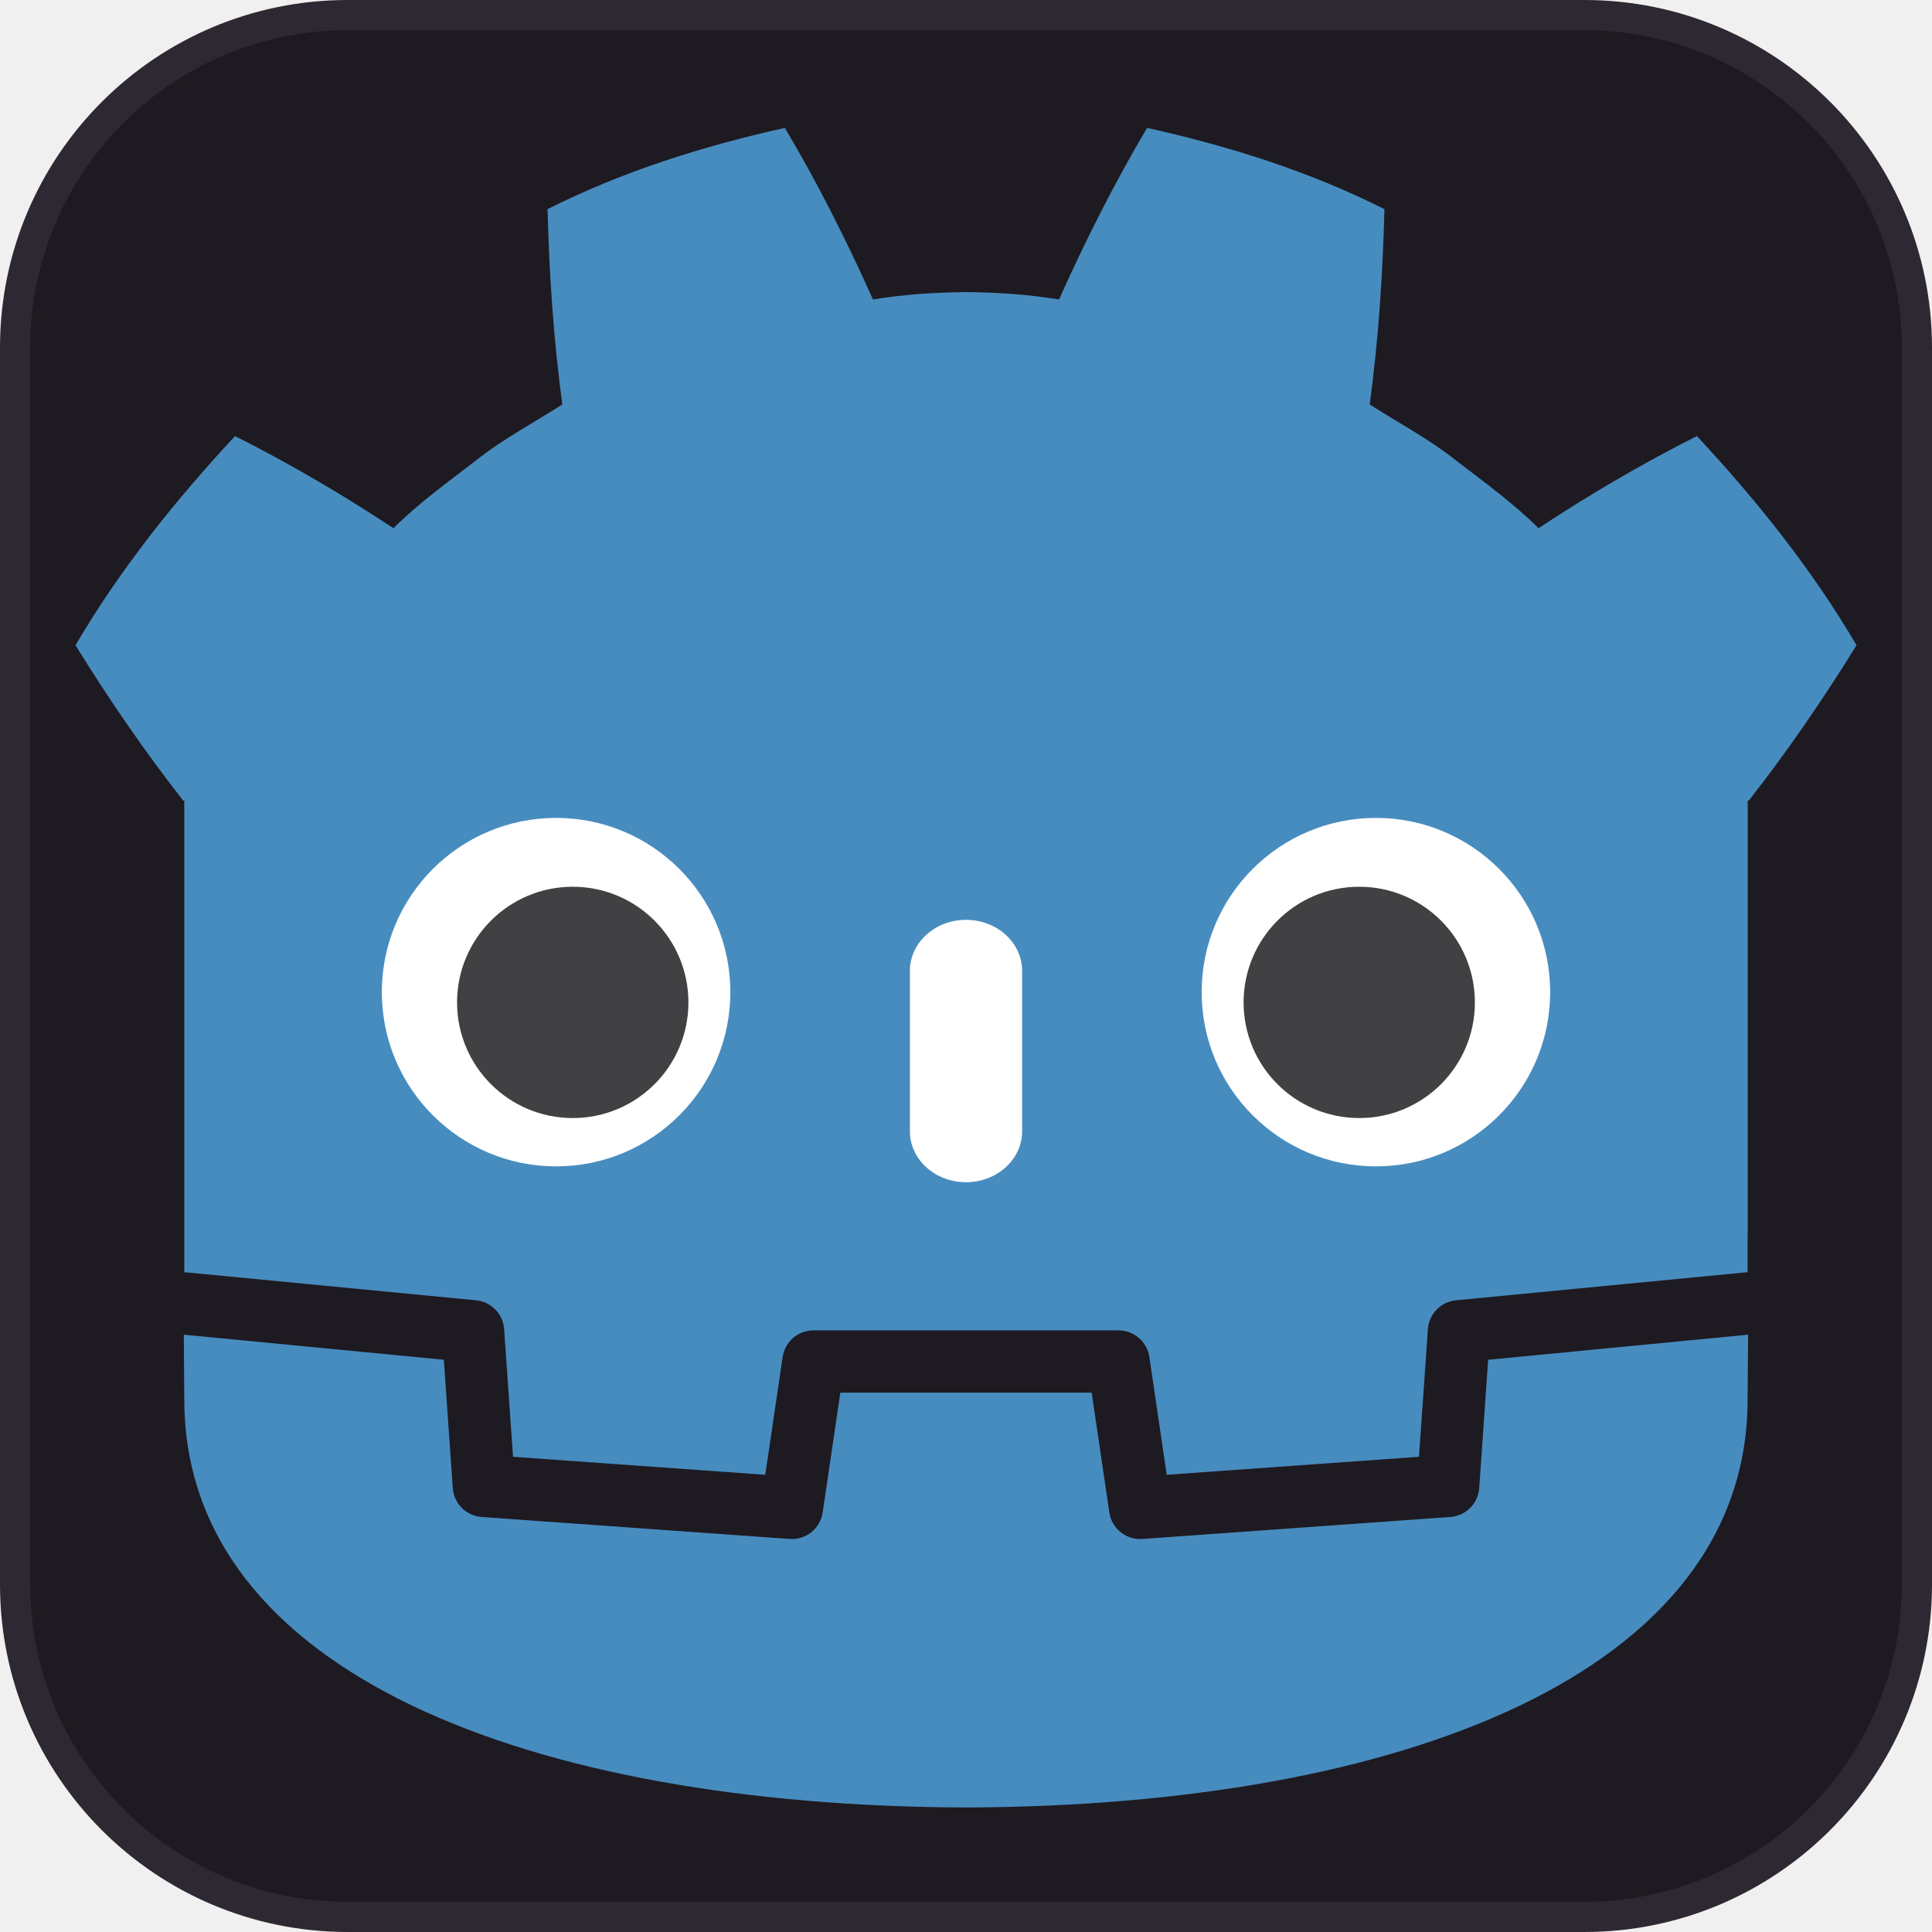
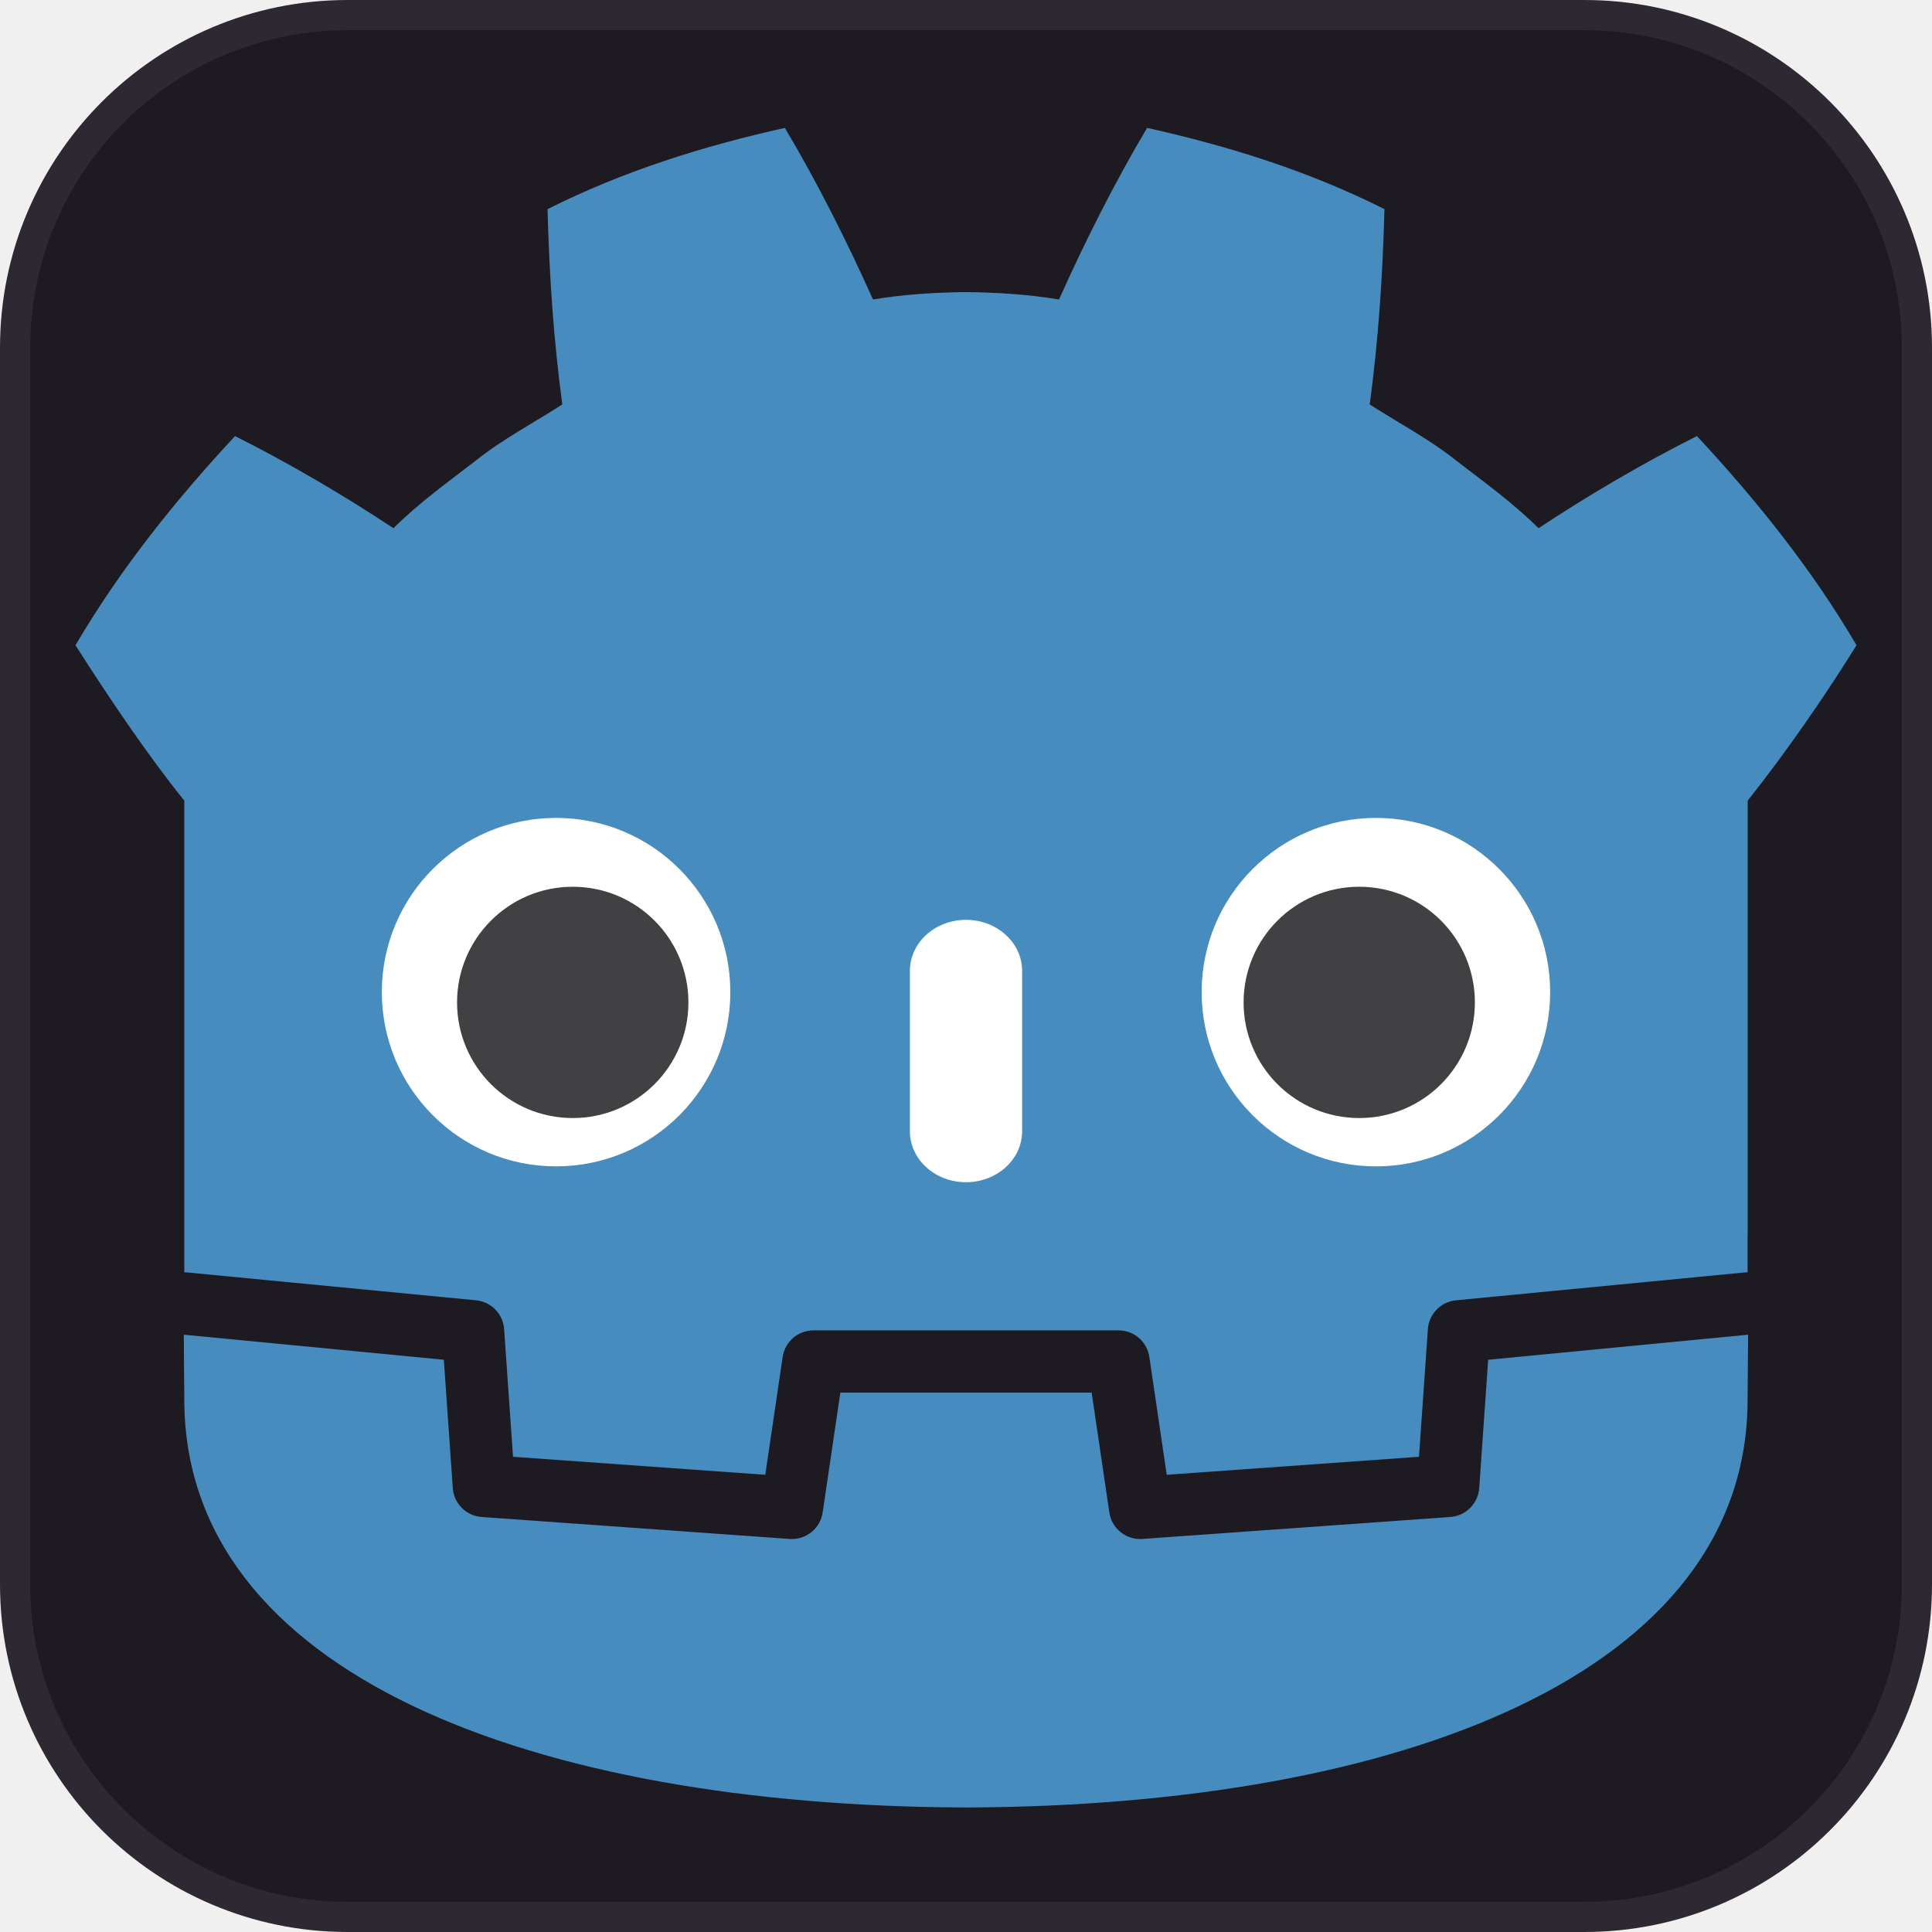
<svg xmlns="http://www.w3.org/2000/svg" height="1024" width="1024">
  <g transform="translate(0 -98.51972)">
    <rect fill="#1e1a21" height="1008" rx="176.286" stroke="#2e2832" stroke-width="16" width="1008" x="8" y="106.52" />
-     <path d="m0 0v-47.514-6.035-5.492c.108-.001.216-.005.323-.015l36.196-3.49c1.896-.183 3.382-1.709 3.514-3.609l1.116-15.978 31.574-2.253 2.175 14.747c.282 1.912 1.922 3.329 3.856 3.329h38.188c1.933 0 3.573-1.417 3.855-3.329l2.175-14.747 31.575 2.253 1.115 15.978c.133 1.9 1.618 3.425 3.514 3.609l36.182 3.49c.107.01.214.014.322.015v4.711l.015.005v54.325h.134c4.795 6.12 9.232 12.569 13.487 19.449-5.651 9.62-12.575 18.217-19.976 26.182-6.864-3.455-13.531-7.369-19.828-11.534-3.151 3.132-6.7 5.694-10.186 8.372-3.425 2.751-7.285 4.768-10.946 7.118 1.09 8.117 1.629 16.108 1.846 24.448-9.446 4.754-19.519 7.906-29.708 10.17-4.068-6.837-7.788-14.241-11.028-21.479-3.842.642-7.702.88-11.567.926v.006c-.027 0-.052-.006-.075-.006-.024 0-.049.006-.073.006v-.006c-3.872-.046-7.729-.284-11.572-.926-3.238 7.238-6.956 14.642-11.03 21.479-10.184-2.264-20.258-5.416-29.703-10.17.216-8.34.755-16.331 1.848-24.448-3.668-2.35-7.523-4.367-10.949-7.118-3.481-2.678-7.036-5.24-10.188-8.372-6.297 4.165-12.962 8.079-19.828 11.534-7.401-7.965-14.321-16.562-19.974-26.182 4.253-6.88 8.693-13.329 13.487-19.449z" fill="#478cbf" transform="matrix(4.23438 0 0 -4.234376 97.67649 522.8624)" />
+     <path d="m0 0v-47.514-6.035-5.492c.108-.001.216-.005.323-.015l36.196-3.49c1.896-.183 3.382-1.709 3.514-3.609l1.116-15.978 31.574-2.253 2.175 14.747c.282 1.912 1.922 3.329 3.856 3.329h38.188c1.933 0 3.573-1.417 3.855-3.329l2.175-14.747 31.575 2.253 1.115 15.978c.133 1.9 1.618 3.425 3.514 3.609l36.182 3.49c.107.01.214.014.322.015v4.711l.015.005v54.325c5.097 6.416 9.923 13.494 13.621 19.449-5.651 9.62-12.575 18.217-19.976 26.182-6.864-3.455-13.531-7.369-19.828-11.534-3.151 3.132-6.7 5.694-10.186 8.372-3.425 2.751-7.285 4.768-10.946 7.118 1.09 8.117 1.629 16.108 1.846 24.448-9.446 4.754-19.519 7.906-29.708 10.17-4.068-6.837-7.788-14.241-11.028-21.479-3.842.642-7.702.88-11.567.926v.006c-.027 0-.052-.006-.075-.006-.024 0-.049.006-.073.006v-.006c-3.872-.046-7.729-.284-11.572-.926-3.238 7.238-6.956 14.642-11.03 21.479-10.184-2.264-20.258-5.416-29.703-10.17.216-8.34.755-16.331 1.848-24.448-3.668-2.35-7.523-4.367-10.949-7.118-3.481-2.678-7.036-5.24-10.188-8.372-6.297 4.165-12.962 8.079-19.828 11.534-7.401-7.965-14.321-16.562-19.974-26.182 4.443-6.974 9.208-13.983 13.621-19.449z" fill="#478cbf" transform="matrix(4.23438 0 0 -4.234376 97.67649 522.8624)" />
    <path d="m0 0-1.121-16.063c-.135-1.936-1.675-3.477-3.611-3.616l-38.555-2.751c-.094-.007-.188-.01-.281-.01-1.916 0-3.569 1.406-3.852 3.33l-2.211 14.994h-31.459l-2.211-14.994c-.297-2.018-2.101-3.469-4.133-3.32l-38.555 2.751c-1.936.139-3.476 1.68-3.611 3.616l-1.121 16.063-32.547 3.138c.015-3.498.06-7.33.06-8.093 0-34.374 43.605-50.896 97.781-51.086h.066.067c54.176.19 97.766 16.712 97.766 51.086 0 .777.047 4.593.063 8.093z" fill="#478cbf" transform="matrix(4.23438 0 0 -4.234376 788.7623 819.221)" />
    <path d="m0 0c0-12.052-9.765-21.815-21.813-21.815-12.042 0-21.81 9.763-21.81 21.815 0 12.044 9.768 21.802 21.81 21.802 12.048 0 21.813-9.758 21.813-21.802" fill="#fff" transform="matrix(4.23438 0 0 -4.234376 387.0978 624.3465)" />
    <path d="m0 0c0-7.994-6.479-14.473-14.479-14.473-7.996 0-14.479 6.479-14.479 14.473s6.483 14.479 14.479 14.479c8 0 14.479-6.485 14.479-14.479" fill="#414042" transform="matrix(4.23438 0 0 -4.234376 364.8732 629.8251)" />
    <path d="m0 0c-3.878 0-7.021 2.858-7.021 6.381v20.081c0 3.52 3.143 6.381 7.021 6.381s7.028-2.861 7.028-6.381v-20.081c0-3.523-3.15-6.381-7.028-6.381" fill="#fff" transform="matrix(4.23438 0 0 -4.234376 511.9932 725.1229)" />
    <path d="m0 0c0-12.052 9.765-21.815 21.815-21.815 12.041 0 21.808 9.763 21.808 21.815 0 12.044-9.767 21.802-21.808 21.802-12.05 0-21.815-9.758-21.815-21.802" fill="#fff" transform="matrix(4.23438 0 0 -4.234376 636.9041 624.3465)" />
    <path d="m0 0c0-7.994 6.477-14.473 14.471-14.473 8.002 0 14.479 6.479 14.479 14.473s-6.477 14.479-14.479 14.479c-7.994 0-14.471-6.485-14.471-14.479" fill="#414042" transform="matrix(4.23438 0 0 -4.234376 659.1343 629.8251)" />
  </g>
</svg>
